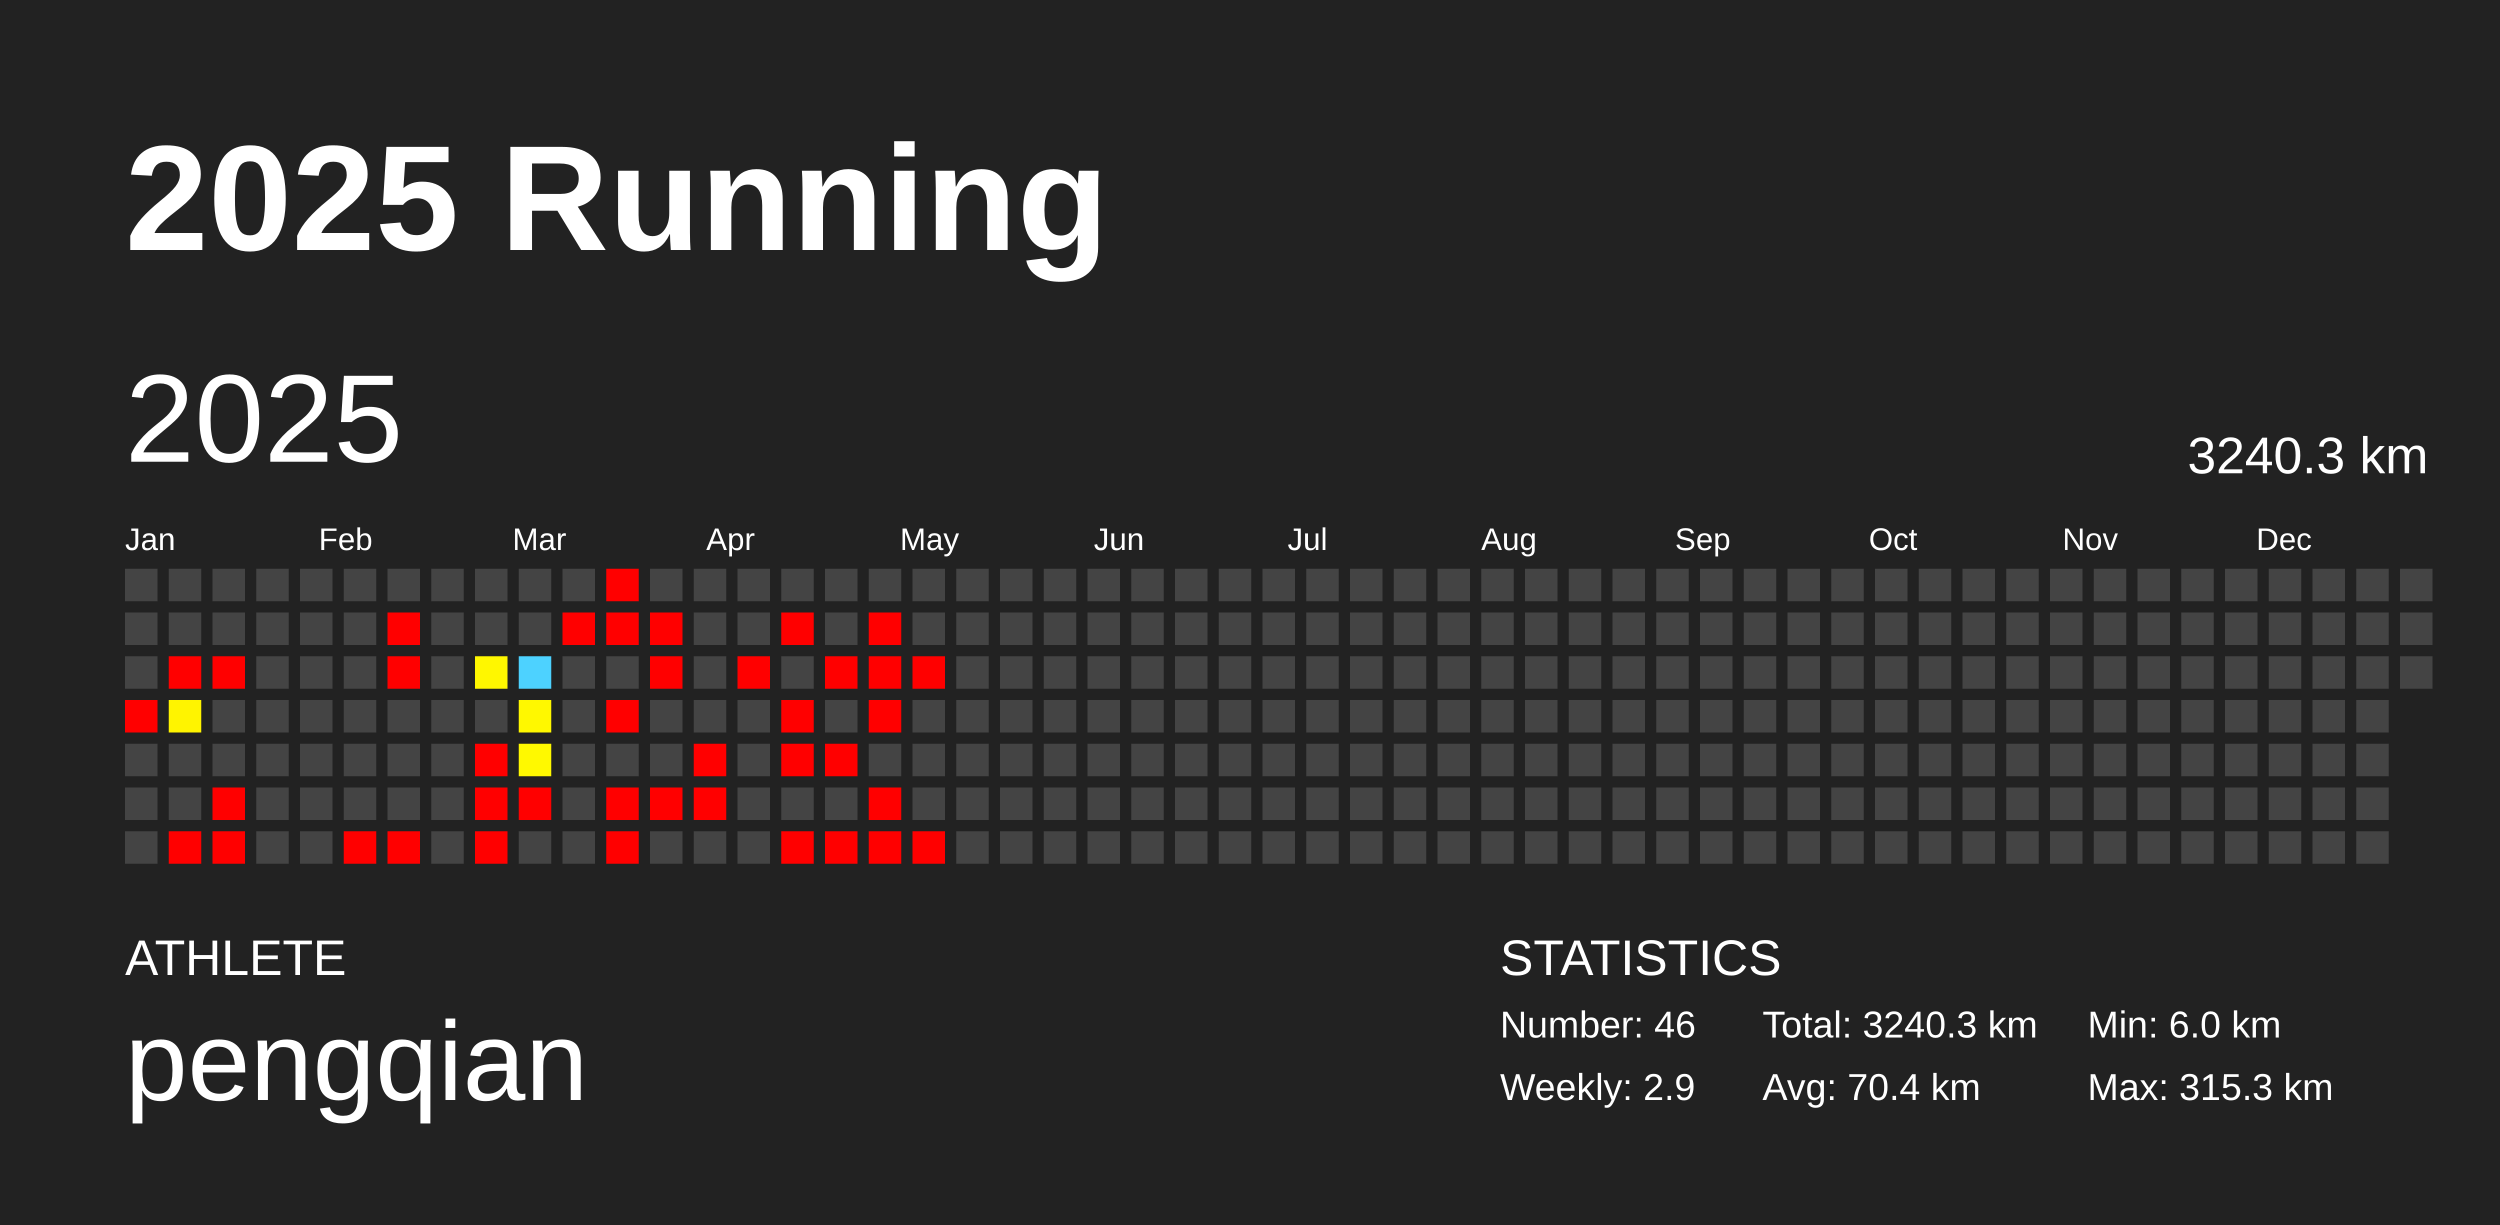
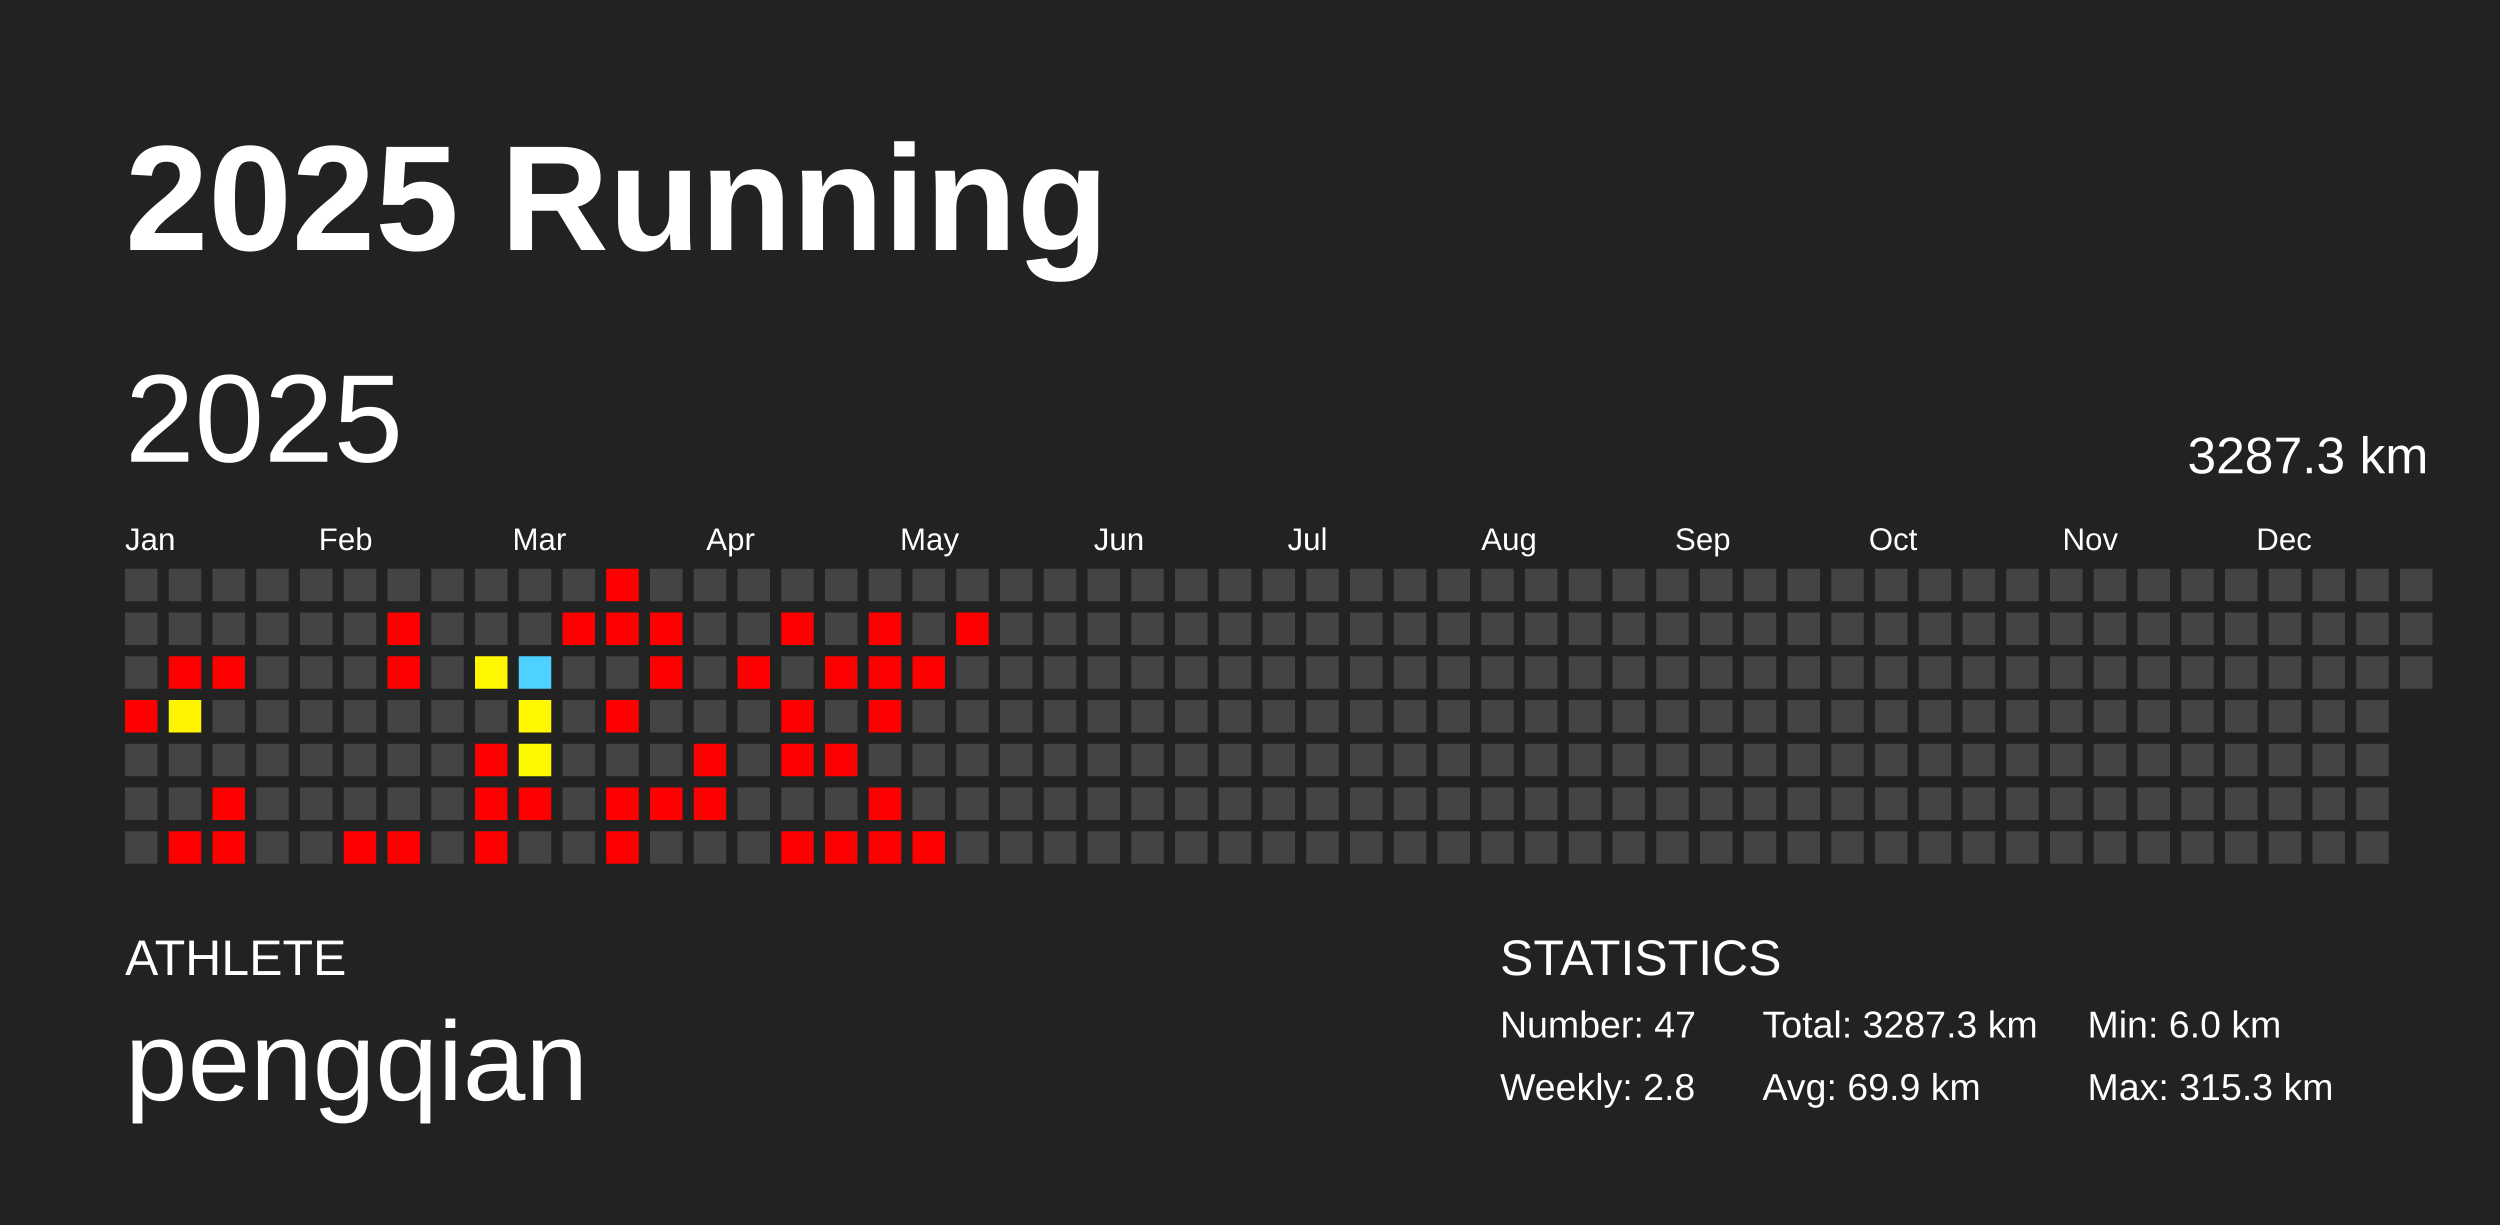
<svg xmlns="http://www.w3.org/2000/svg" baseProfile="full" height="98mm" version="1.1" viewBox="0,0,200,98" width="200mm">
  <defs />
  <rect fill="#222222" height="98" width="200" x="0" y="0" />
  <text fill="#FFFFFF" style="font-size:12px; font-family:Arial; font-weight:bold;" x="10" y="20">2025 Running</text>
  <text fill="#FFFFFF" style="font-size:4px; font-family:Arial" x="10" y="78">ATHLETE</text>
  <text fill="#FFFFFF" style="font-size:9px; font-family:Arial" x="10" y="88">pengqian</text>
  <text fill="#FFFFFF" style="font-size:4px; font-family:Arial" x="120" y="78">STATISTICS</text>
-   <text fill="#FFFFFF" style="font-size:3px; font-family:Arial" x="120" y="83">Number: 46</text>
-   <text fill="#FFFFFF" style="font-size:3px; font-family:Arial" x="120" y="88">Weekly: 2.9</text>
-   <text fill="#FFFFFF" style="font-size:3px; font-family:Arial" x="141" y="83">Total: 3240.3 km</text>
-   <text fill="#FFFFFF" style="font-size:3px; font-family:Arial" x="141" y="88">Avg: 70.4 km</text>
+   <text fill="#FFFFFF" style="font-size:3px; font-family:Arial" x="120" y="83">Number: 47</text>
+   <text fill="#FFFFFF" style="font-size:3px; font-family:Arial" x="120" y="88">Weekly: 2.8</text>
+   <text fill="#FFFFFF" style="font-size:3px; font-family:Arial" x="141" y="83">Total: 3287.3 km</text>
+   <text fill="#FFFFFF" style="font-size:3px; font-family:Arial" x="141" y="88">Avg: 69.9 km</text>
  <text fill="#FFFFFF" style="font-size:3px; font-family:Arial" x="167" y="83">Min: 6.0 km</text>
  <text fill="#FFFFFF" style="font-size:3px; font-family:Arial" x="167" y="88">Max: 315.3 km</text>
  <text dominant-baseline="hanging" fill="#FFFFFF" style="font-size:10.0px; font-family:Arial;" x="10" y="30">2025</text>
-   <text dominant-baseline="hanging" fill="#FFFFFF" style="font-size:4.125px; font-family:Arial;" x="175" y="35">3240.3 km</text>
+   <text dominant-baseline="hanging" fill="#FFFFFF" style="font-size:4.125px; font-family:Arial;" x="175" y="35">3287.3 km</text>
  <text fill="#FFFFFF" style="font-size:2.5px; font-family:Arial" x="10.0" y="44">Jan</text>
  <text fill="#FFFFFF" style="font-size:2.5px; font-family:Arial" x="25.5" y="44">Feb</text>
  <text fill="#FFFFFF" style="font-size:2.5px; font-family:Arial" x="41.0" y="44">Mar</text>
  <text fill="#FFFFFF" style="font-size:2.5px; font-family:Arial" x="56.5" y="44">Apr</text>
  <text fill="#FFFFFF" style="font-size:2.5px; font-family:Arial" x="72.0" y="44">May</text>
  <text fill="#FFFFFF" style="font-size:2.5px; font-family:Arial" x="87.5" y="44">Jun</text>
  <text fill="#FFFFFF" style="font-size:2.5px; font-family:Arial" x="103.0" y="44">Jul</text>
  <text fill="#FFFFFF" style="font-size:2.5px; font-family:Arial" x="118.5" y="44">Aug</text>
  <text fill="#FFFFFF" style="font-size:2.5px; font-family:Arial" x="134.0" y="44">Sep</text>
  <text fill="#FFFFFF" style="font-size:2.5px; font-family:Arial" x="149.5" y="44">Oct</text>
  <text fill="#FFFFFF" style="font-size:2.5px; font-family:Arial" x="165.0" y="44">Nov</text>
  <text fill="#FFFFFF" style="font-size:2.5px; font-family:Arial" x="180.5" y="44">Dec</text>
  <rect fill="#444444" height="2.6" width="2.6" x="10.0" y="45.5" />
  <rect fill="#444444" height="2.6" width="2.6" x="10.0" y="49.0" />
  <rect fill="#444444" height="2.6" width="2.6" x="10.0" y="52.5" />
  <rect fill="red" height="2.6" width="2.6" x="10.0" y="56.0" />
  <rect fill="#444444" height="2.6" width="2.6" x="10.0" y="59.5" />
  <rect fill="#444444" height="2.6" width="2.6" x="10.0" y="63.0" />
  <rect fill="#444444" height="2.6" width="2.6" x="10.0" y="66.5" />
  <rect fill="#444444" height="2.6" width="2.6" x="13.5" y="45.5" />
  <rect fill="#444444" height="2.6" width="2.6" x="13.5" y="49.0" />
  <rect fill="red" height="2.6" width="2.6" x="13.5" y="52.5" />
  <rect fill="#fff400" height="2.6" width="2.6" x="13.5" y="56.0" />
  <rect fill="#444444" height="2.6" width="2.6" x="13.5" y="59.5" />
  <rect fill="#444444" height="2.6" width="2.6" x="13.5" y="63.0" />
  <rect fill="red" height="2.6" width="2.6" x="13.5" y="66.5" />
  <rect fill="#444444" height="2.6" width="2.6" x="17.0" y="45.5" />
  <rect fill="#444444" height="2.6" width="2.6" x="17.0" y="49.0" />
  <rect fill="red" height="2.6" width="2.6" x="17.0" y="52.5" />
  <rect fill="#444444" height="2.6" width="2.6" x="17.0" y="56.0" />
  <rect fill="#444444" height="2.6" width="2.6" x="17.0" y="59.5" />
  <rect fill="red" height="2.6" width="2.6" x="17.0" y="63.0" />
  <rect fill="red" height="2.6" width="2.6" x="17.0" y="66.5" />
  <rect fill="#444444" height="2.6" width="2.6" x="20.5" y="45.5" />
  <rect fill="#444444" height="2.6" width="2.6" x="20.5" y="49.0" />
  <rect fill="#444444" height="2.6" width="2.6" x="20.5" y="52.5" />
  <rect fill="#444444" height="2.6" width="2.6" x="20.5" y="56.0" />
  <rect fill="#444444" height="2.6" width="2.6" x="20.5" y="59.5" />
  <rect fill="#444444" height="2.6" width="2.6" x="20.5" y="63.0" />
  <rect fill="#444444" height="2.6" width="2.6" x="20.5" y="66.5" />
  <rect fill="#444444" height="2.6" width="2.6" x="24.0" y="45.5" />
  <rect fill="#444444" height="2.6" width="2.6" x="24.0" y="49.0" />
  <rect fill="#444444" height="2.6" width="2.6" x="24.0" y="52.5" />
  <rect fill="#444444" height="2.6" width="2.6" x="24.0" y="56.0" />
  <rect fill="#444444" height="2.6" width="2.6" x="24.0" y="59.5" />
  <rect fill="#444444" height="2.6" width="2.6" x="24.0" y="63.0" />
  <rect fill="#444444" height="2.6" width="2.6" x="24.0" y="66.5" />
  <rect fill="#444444" height="2.6" width="2.6" x="27.5" y="45.5" />
  <rect fill="#444444" height="2.6" width="2.6" x="27.5" y="49.0" />
  <rect fill="#444444" height="2.6" width="2.6" x="27.5" y="52.5" />
  <rect fill="#444444" height="2.6" width="2.6" x="27.5" y="56.0" />
  <rect fill="#444444" height="2.6" width="2.6" x="27.5" y="59.5" />
  <rect fill="#444444" height="2.6" width="2.6" x="27.5" y="63.0" />
  <rect fill="red" height="2.6" width="2.6" x="27.5" y="66.5" />
  <rect fill="#444444" height="2.6" width="2.6" x="31.0" y="45.5" />
  <rect fill="red" height="2.6" width="2.6" x="31.0" y="49.0" />
  <rect fill="red" height="2.6" width="2.6" x="31.0" y="52.5" />
  <rect fill="#444444" height="2.6" width="2.6" x="31.0" y="56.0" />
  <rect fill="#444444" height="2.6" width="2.6" x="31.0" y="59.5" />
  <rect fill="#444444" height="2.6" width="2.6" x="31.0" y="63.0" />
  <rect fill="red" height="2.6" width="2.6" x="31.0" y="66.5" />
  <rect fill="#444444" height="2.6" width="2.6" x="34.5" y="45.5" />
  <rect fill="#444444" height="2.6" width="2.6" x="34.5" y="49.0" />
  <rect fill="#444444" height="2.6" width="2.6" x="34.5" y="52.5" />
  <rect fill="#444444" height="2.6" width="2.6" x="34.5" y="56.0" />
  <rect fill="#444444" height="2.6" width="2.6" x="34.5" y="59.5" />
  <rect fill="#444444" height="2.6" width="2.6" x="34.5" y="63.0" />
  <rect fill="#444444" height="2.6" width="2.6" x="34.5" y="66.5" />
  <rect fill="#444444" height="2.6" width="2.6" x="38.0" y="45.5" />
  <rect fill="#444444" height="2.6" width="2.6" x="38.0" y="49.0" />
  <rect fill="#fff700" height="2.6" width="2.6" x="38.0" y="52.5" />
  <rect fill="#444444" height="2.6" width="2.6" x="38.0" y="56.0" />
  <rect fill="red" height="2.6" width="2.6" x="38.0" y="59.5" />
  <rect fill="red" height="2.6" width="2.6" x="38.0" y="63.0" />
  <rect fill="red" height="2.6" width="2.6" x="38.0" y="66.5" />
  <rect fill="#444444" height="2.6" width="2.6" x="41.5" y="45.5" />
  <rect fill="#444444" height="2.6" width="2.6" x="41.5" y="49.0" />
  <rect fill="#4dd2ff" height="2.6" width="2.6" x="41.5" y="52.5" />
  <rect fill="#fff800" height="2.6" width="2.6" x="41.5" y="56.0" />
  <rect fill="#fff900" height="2.6" width="2.6" x="41.5" y="59.5" />
  <rect fill="red" height="2.6" width="2.6" x="41.5" y="63.0" />
  <rect fill="#444444" height="2.6" width="2.6" x="41.5" y="66.5" />
  <rect fill="#444444" height="2.6" width="2.6" x="45.0" y="45.5" />
  <rect fill="red" height="2.6" width="2.6" x="45.0" y="49.0" />
  <rect fill="#444444" height="2.6" width="2.6" x="45.0" y="52.5" />
  <rect fill="#444444" height="2.6" width="2.6" x="45.0" y="56.0" />
  <rect fill="#444444" height="2.6" width="2.6" x="45.0" y="59.5" />
  <rect fill="#444444" height="2.6" width="2.6" x="45.0" y="63.0" />
  <rect fill="#444444" height="2.6" width="2.6" x="45.0" y="66.5" />
  <rect fill="red" height="2.6" width="2.6" x="48.5" y="45.5" />
  <rect fill="red" height="2.6" width="2.6" x="48.5" y="49.0" />
  <rect fill="#444444" height="2.6" width="2.6" x="48.5" y="52.5" />
  <rect fill="red" height="2.6" width="2.6" x="48.5" y="56.0" />
  <rect fill="#444444" height="2.6" width="2.6" x="48.5" y="59.5" />
  <rect fill="red" height="2.6" width="2.6" x="48.5" y="63.0" />
  <rect fill="red" height="2.6" width="2.6" x="48.5" y="66.5" />
  <rect fill="#444444" height="2.6" width="2.6" x="52.0" y="45.5" />
  <rect fill="red" height="2.6" width="2.6" x="52.0" y="49.0" />
  <rect fill="red" height="2.6" width="2.6" x="52.0" y="52.5" />
  <rect fill="#444444" height="2.6" width="2.6" x="52.0" y="56.0" />
  <rect fill="#444444" height="2.6" width="2.6" x="52.0" y="59.5" />
  <rect fill="red" height="2.6" width="2.6" x="52.0" y="63.0" />
  <rect fill="#444444" height="2.6" width="2.6" x="52.0" y="66.5" />
  <rect fill="#444444" height="2.6" width="2.6" x="55.5" y="45.5" />
  <rect fill="#444444" height="2.6" width="2.6" x="55.5" y="49.0" />
  <rect fill="#444444" height="2.6" width="2.6" x="55.5" y="52.5" />
  <rect fill="#444444" height="2.6" width="2.6" x="55.5" y="56.0" />
  <rect fill="red" height="2.6" width="2.6" x="55.5" y="59.5" />
  <rect fill="red" height="2.6" width="2.6" x="55.5" y="63.0" />
  <rect fill="#444444" height="2.6" width="2.6" x="55.5" y="66.5" />
  <rect fill="#444444" height="2.6" width="2.6" x="59.0" y="45.5" />
  <rect fill="#444444" height="2.6" width="2.6" x="59.0" y="49.0" />
  <rect fill="red" height="2.6" width="2.6" x="59.0" y="52.5" />
  <rect fill="#444444" height="2.6" width="2.6" x="59.0" y="56.0" />
  <rect fill="#444444" height="2.6" width="2.6" x="59.0" y="59.5" />
  <rect fill="#444444" height="2.6" width="2.6" x="59.0" y="63.0" />
  <rect fill="#444444" height="2.6" width="2.6" x="59.0" y="66.5" />
  <rect fill="#444444" height="2.6" width="2.6" x="62.5" y="45.5" />
  <rect fill="red" height="2.6" width="2.6" x="62.5" y="49.0" />
  <rect fill="#444444" height="2.6" width="2.6" x="62.5" y="52.5" />
  <rect fill="red" height="2.6" width="2.6" x="62.5" y="56.0" />
  <rect fill="red" height="2.6" width="2.6" x="62.5" y="59.5" />
  <rect fill="#444444" height="2.6" width="2.6" x="62.5" y="63.0" />
  <rect fill="red" height="2.6" width="2.6" x="62.5" y="66.5" />
  <rect fill="#444444" height="2.6" width="2.6" x="66.0" y="45.5" />
  <rect fill="#444444" height="2.6" width="2.6" x="66.0" y="49.0" />
  <rect fill="red" height="2.6" width="2.6" x="66.0" y="52.5" />
  <rect fill="#444444" height="2.6" width="2.6" x="66.0" y="56.0" />
  <rect fill="red" height="2.6" width="2.6" x="66.0" y="59.5" />
  <rect fill="#444444" height="2.6" width="2.6" x="66.0" y="63.0" />
  <rect fill="red" height="2.6" width="2.6" x="66.0" y="66.5" />
  <rect fill="#444444" height="2.6" width="2.6" x="69.5" y="45.5" />
  <rect fill="red" height="2.6" width="2.6" x="69.5" y="49.0" />
  <rect fill="red" height="2.6" width="2.6" x="69.5" y="52.5" />
  <rect fill="red" height="2.6" width="2.6" x="69.5" y="56.0" />
  <rect fill="#444444" height="2.6" width="2.6" x="69.5" y="59.5" />
  <rect fill="red" height="2.6" width="2.6" x="69.5" y="63.0" />
  <rect fill="red" height="2.6" width="2.6" x="69.5" y="66.5" />
  <rect fill="#444444" height="2.6" width="2.6" x="73.0" y="45.5" />
  <rect fill="#444444" height="2.6" width="2.6" x="73.0" y="49.0" />
  <rect fill="red" height="2.6" width="2.6" x="73.0" y="52.5" />
  <rect fill="#444444" height="2.6" width="2.6" x="73.0" y="56.0" />
  <rect fill="#444444" height="2.6" width="2.6" x="73.0" y="59.5" />
  <rect fill="#444444" height="2.6" width="2.6" x="73.0" y="63.0" />
  <rect fill="red" height="2.6" width="2.6" x="73.0" y="66.5" />
  <rect fill="#444444" height="2.6" width="2.6" x="76.5" y="45.5" />
-   <rect fill="#444444" height="2.6" width="2.6" x="76.5" y="49.0" />
+   <rect fill="red" height="2.6" width="2.6" x="76.5" y="49.0" />
  <rect fill="#444444" height="2.6" width="2.6" x="76.5" y="52.5" />
  <rect fill="#444444" height="2.6" width="2.6" x="76.5" y="56.0" />
  <rect fill="#444444" height="2.6" width="2.6" x="76.5" y="59.5" />
  <rect fill="#444444" height="2.6" width="2.6" x="76.5" y="63.0" />
  <rect fill="#444444" height="2.6" width="2.6" x="76.5" y="66.5" />
  <rect fill="#444444" height="2.6" width="2.6" x="80.0" y="45.5" />
  <rect fill="#444444" height="2.6" width="2.6" x="80.0" y="49.0" />
  <rect fill="#444444" height="2.6" width="2.6" x="80.0" y="52.5" />
  <rect fill="#444444" height="2.6" width="2.6" x="80.0" y="56.0" />
  <rect fill="#444444" height="2.6" width="2.6" x="80.0" y="59.5" />
  <rect fill="#444444" height="2.6" width="2.6" x="80.0" y="63.0" />
  <rect fill="#444444" height="2.6" width="2.6" x="80.0" y="66.5" />
  <rect fill="#444444" height="2.6" width="2.6" x="83.5" y="45.5" />
  <rect fill="#444444" height="2.6" width="2.6" x="83.5" y="49.0" />
  <rect fill="#444444" height="2.6" width="2.6" x="83.5" y="52.5" />
  <rect fill="#444444" height="2.6" width="2.6" x="83.5" y="56.0" />
  <rect fill="#444444" height="2.6" width="2.6" x="83.5" y="59.5" />
  <rect fill="#444444" height="2.6" width="2.6" x="83.5" y="63.0" />
  <rect fill="#444444" height="2.6" width="2.6" x="83.5" y="66.5" />
  <rect fill="#444444" height="2.6" width="2.6" x="87.0" y="45.5" />
  <rect fill="#444444" height="2.6" width="2.6" x="87.0" y="49.0" />
  <rect fill="#444444" height="2.6" width="2.6" x="87.0" y="52.5" />
  <rect fill="#444444" height="2.6" width="2.6" x="87.0" y="56.0" />
  <rect fill="#444444" height="2.6" width="2.6" x="87.0" y="59.5" />
  <rect fill="#444444" height="2.6" width="2.6" x="87.0" y="63.0" />
  <rect fill="#444444" height="2.6" width="2.6" x="87.0" y="66.5" />
  <rect fill="#444444" height="2.6" width="2.6" x="90.5" y="45.5" />
  <rect fill="#444444" height="2.6" width="2.6" x="90.5" y="49.0" />
  <rect fill="#444444" height="2.6" width="2.6" x="90.5" y="52.5" />
  <rect fill="#444444" height="2.6" width="2.6" x="90.5" y="56.0" />
  <rect fill="#444444" height="2.6" width="2.6" x="90.5" y="59.5" />
  <rect fill="#444444" height="2.6" width="2.6" x="90.5" y="63.0" />
  <rect fill="#444444" height="2.6" width="2.6" x="90.5" y="66.5" />
  <rect fill="#444444" height="2.6" width="2.6" x="94.0" y="45.5" />
  <rect fill="#444444" height="2.6" width="2.6" x="94.0" y="49.0" />
  <rect fill="#444444" height="2.6" width="2.6" x="94.0" y="52.5" />
  <rect fill="#444444" height="2.6" width="2.6" x="94.0" y="56.0" />
  <rect fill="#444444" height="2.6" width="2.6" x="94.0" y="59.5" />
  <rect fill="#444444" height="2.6" width="2.6" x="94.0" y="63.0" />
  <rect fill="#444444" height="2.6" width="2.6" x="94.0" y="66.5" />
  <rect fill="#444444" height="2.6" width="2.6" x="97.5" y="45.5" />
  <rect fill="#444444" height="2.6" width="2.6" x="97.5" y="49.0" />
  <rect fill="#444444" height="2.6" width="2.6" x="97.5" y="52.5" />
  <rect fill="#444444" height="2.6" width="2.6" x="97.5" y="56.0" />
  <rect fill="#444444" height="2.6" width="2.6" x="97.5" y="59.5" />
  <rect fill="#444444" height="2.6" width="2.6" x="97.5" y="63.0" />
  <rect fill="#444444" height="2.6" width="2.6" x="97.5" y="66.5" />
  <rect fill="#444444" height="2.6" width="2.6" x="101.0" y="45.5" />
  <rect fill="#444444" height="2.6" width="2.6" x="101.0" y="49.0" />
  <rect fill="#444444" height="2.6" width="2.6" x="101.0" y="52.5" />
  <rect fill="#444444" height="2.6" width="2.6" x="101.0" y="56.0" />
  <rect fill="#444444" height="2.6" width="2.6" x="101.0" y="59.5" />
  <rect fill="#444444" height="2.6" width="2.6" x="101.0" y="63.0" />
  <rect fill="#444444" height="2.6" width="2.6" x="101.0" y="66.5" />
  <rect fill="#444444" height="2.6" width="2.6" x="104.5" y="45.5" />
  <rect fill="#444444" height="2.6" width="2.6" x="104.5" y="49.0" />
  <rect fill="#444444" height="2.6" width="2.6" x="104.5" y="52.5" />
  <rect fill="#444444" height="2.6" width="2.6" x="104.5" y="56.0" />
  <rect fill="#444444" height="2.6" width="2.6" x="104.5" y="59.5" />
  <rect fill="#444444" height="2.6" width="2.6" x="104.5" y="63.0" />
  <rect fill="#444444" height="2.6" width="2.6" x="104.5" y="66.5" />
  <rect fill="#444444" height="2.6" width="2.6" x="108.0" y="45.5" />
  <rect fill="#444444" height="2.6" width="2.6" x="108.0" y="49.0" />
  <rect fill="#444444" height="2.6" width="2.6" x="108.0" y="52.5" />
  <rect fill="#444444" height="2.6" width="2.6" x="108.0" y="56.0" />
  <rect fill="#444444" height="2.6" width="2.6" x="108.0" y="59.5" />
  <rect fill="#444444" height="2.6" width="2.6" x="108.0" y="63.0" />
  <rect fill="#444444" height="2.6" width="2.6" x="108.0" y="66.5" />
  <rect fill="#444444" height="2.6" width="2.6" x="111.5" y="45.5" />
  <rect fill="#444444" height="2.6" width="2.6" x="111.5" y="49.0" />
  <rect fill="#444444" height="2.6" width="2.6" x="111.5" y="52.5" />
  <rect fill="#444444" height="2.6" width="2.6" x="111.5" y="56.0" />
  <rect fill="#444444" height="2.6" width="2.6" x="111.5" y="59.5" />
  <rect fill="#444444" height="2.6" width="2.6" x="111.5" y="63.0" />
  <rect fill="#444444" height="2.6" width="2.6" x="111.5" y="66.5" />
  <rect fill="#444444" height="2.6" width="2.6" x="115.0" y="45.5" />
  <rect fill="#444444" height="2.6" width="2.6" x="115.0" y="49.0" />
  <rect fill="#444444" height="2.6" width="2.6" x="115.0" y="52.5" />
  <rect fill="#444444" height="2.6" width="2.6" x="115.0" y="56.0" />
  <rect fill="#444444" height="2.6" width="2.6" x="115.0" y="59.5" />
  <rect fill="#444444" height="2.6" width="2.6" x="115.0" y="63.0" />
  <rect fill="#444444" height="2.6" width="2.6" x="115.0" y="66.5" />
  <rect fill="#444444" height="2.6" width="2.6" x="118.5" y="45.5" />
  <rect fill="#444444" height="2.6" width="2.6" x="118.5" y="49.0" />
  <rect fill="#444444" height="2.6" width="2.6" x="118.5" y="52.5" />
  <rect fill="#444444" height="2.6" width="2.6" x="118.5" y="56.0" />
  <rect fill="#444444" height="2.6" width="2.6" x="118.5" y="59.5" />
  <rect fill="#444444" height="2.6" width="2.6" x="118.5" y="63.0" />
  <rect fill="#444444" height="2.6" width="2.6" x="118.5" y="66.5" />
  <rect fill="#444444" height="2.6" width="2.6" x="122.0" y="45.5" />
  <rect fill="#444444" height="2.6" width="2.6" x="122.0" y="49.0" />
  <rect fill="#444444" height="2.6" width="2.6" x="122.0" y="52.5" />
  <rect fill="#444444" height="2.6" width="2.6" x="122.0" y="56.0" />
  <rect fill="#444444" height="2.6" width="2.6" x="122.0" y="59.5" />
  <rect fill="#444444" height="2.6" width="2.6" x="122.0" y="63.0" />
  <rect fill="#444444" height="2.6" width="2.6" x="122.0" y="66.5" />
  <rect fill="#444444" height="2.6" width="2.6" x="125.5" y="45.5" />
  <rect fill="#444444" height="2.6" width="2.6" x="125.5" y="49.0" />
  <rect fill="#444444" height="2.6" width="2.6" x="125.5" y="52.5" />
  <rect fill="#444444" height="2.6" width="2.6" x="125.5" y="56.0" />
  <rect fill="#444444" height="2.6" width="2.6" x="125.5" y="59.5" />
  <rect fill="#444444" height="2.6" width="2.6" x="125.5" y="63.0" />
  <rect fill="#444444" height="2.6" width="2.6" x="125.5" y="66.5" />
  <rect fill="#444444" height="2.6" width="2.6" x="129.0" y="45.5" />
  <rect fill="#444444" height="2.6" width="2.6" x="129.0" y="49.0" />
  <rect fill="#444444" height="2.6" width="2.6" x="129.0" y="52.5" />
  <rect fill="#444444" height="2.6" width="2.6" x="129.0" y="56.0" />
  <rect fill="#444444" height="2.6" width="2.6" x="129.0" y="59.5" />
  <rect fill="#444444" height="2.6" width="2.6" x="129.0" y="63.0" />
  <rect fill="#444444" height="2.6" width="2.6" x="129.0" y="66.5" />
  <rect fill="#444444" height="2.6" width="2.6" x="132.5" y="45.5" />
  <rect fill="#444444" height="2.6" width="2.6" x="132.5" y="49.0" />
  <rect fill="#444444" height="2.6" width="2.6" x="132.5" y="52.5" />
  <rect fill="#444444" height="2.6" width="2.6" x="132.5" y="56.0" />
  <rect fill="#444444" height="2.6" width="2.6" x="132.5" y="59.5" />
  <rect fill="#444444" height="2.6" width="2.6" x="132.5" y="63.0" />
  <rect fill="#444444" height="2.6" width="2.6" x="132.5" y="66.5" />
  <rect fill="#444444" height="2.6" width="2.6" x="136.0" y="45.5" />
  <rect fill="#444444" height="2.6" width="2.6" x="136.0" y="49.0" />
  <rect fill="#444444" height="2.6" width="2.6" x="136.0" y="52.5" />
  <rect fill="#444444" height="2.6" width="2.6" x="136.0" y="56.0" />
  <rect fill="#444444" height="2.6" width="2.6" x="136.0" y="59.5" />
  <rect fill="#444444" height="2.6" width="2.6" x="136.0" y="63.0" />
  <rect fill="#444444" height="2.6" width="2.6" x="136.0" y="66.5" />
  <rect fill="#444444" height="2.6" width="2.6" x="139.5" y="45.5" />
  <rect fill="#444444" height="2.6" width="2.6" x="139.5" y="49.0" />
  <rect fill="#444444" height="2.6" width="2.6" x="139.5" y="52.5" />
  <rect fill="#444444" height="2.6" width="2.6" x="139.5" y="56.0" />
  <rect fill="#444444" height="2.6" width="2.6" x="139.5" y="59.5" />
  <rect fill="#444444" height="2.6" width="2.6" x="139.5" y="63.0" />
  <rect fill="#444444" height="2.6" width="2.6" x="139.5" y="66.5" />
  <rect fill="#444444" height="2.6" width="2.6" x="143.0" y="45.5" />
  <rect fill="#444444" height="2.6" width="2.6" x="143.0" y="49.0" />
  <rect fill="#444444" height="2.6" width="2.6" x="143.0" y="52.5" />
  <rect fill="#444444" height="2.6" width="2.6" x="143.0" y="56.0" />
  <rect fill="#444444" height="2.6" width="2.6" x="143.0" y="59.5" />
  <rect fill="#444444" height="2.6" width="2.6" x="143.0" y="63.0" />
  <rect fill="#444444" height="2.6" width="2.6" x="143.0" y="66.5" />
  <rect fill="#444444" height="2.6" width="2.6" x="146.5" y="45.5" />
  <rect fill="#444444" height="2.6" width="2.6" x="146.5" y="49.0" />
  <rect fill="#444444" height="2.6" width="2.6" x="146.5" y="52.5" />
  <rect fill="#444444" height="2.6" width="2.6" x="146.5" y="56.0" />
  <rect fill="#444444" height="2.6" width="2.6" x="146.5" y="59.5" />
  <rect fill="#444444" height="2.6" width="2.6" x="146.5" y="63.0" />
  <rect fill="#444444" height="2.6" width="2.6" x="146.5" y="66.5" />
  <rect fill="#444444" height="2.6" width="2.6" x="150.0" y="45.5" />
  <rect fill="#444444" height="2.6" width="2.6" x="150.0" y="49.0" />
  <rect fill="#444444" height="2.6" width="2.6" x="150.0" y="52.5" />
  <rect fill="#444444" height="2.6" width="2.6" x="150.0" y="56.0" />
  <rect fill="#444444" height="2.6" width="2.6" x="150.0" y="59.5" />
  <rect fill="#444444" height="2.6" width="2.6" x="150.0" y="63.0" />
  <rect fill="#444444" height="2.6" width="2.6" x="150.0" y="66.5" />
  <rect fill="#444444" height="2.6" width="2.6" x="153.5" y="45.5" />
  <rect fill="#444444" height="2.6" width="2.6" x="153.5" y="49.0" />
  <rect fill="#444444" height="2.6" width="2.6" x="153.5" y="52.5" />
  <rect fill="#444444" height="2.6" width="2.6" x="153.5" y="56.0" />
  <rect fill="#444444" height="2.6" width="2.6" x="153.5" y="59.5" />
  <rect fill="#444444" height="2.6" width="2.6" x="153.5" y="63.0" />
  <rect fill="#444444" height="2.6" width="2.6" x="153.5" y="66.5" />
  <rect fill="#444444" height="2.6" width="2.6" x="157.0" y="45.5" />
  <rect fill="#444444" height="2.6" width="2.6" x="157.0" y="49.0" />
  <rect fill="#444444" height="2.6" width="2.6" x="157.0" y="52.5" />
  <rect fill="#444444" height="2.6" width="2.6" x="157.0" y="56.0" />
  <rect fill="#444444" height="2.6" width="2.6" x="157.0" y="59.5" />
  <rect fill="#444444" height="2.6" width="2.6" x="157.0" y="63.0" />
  <rect fill="#444444" height="2.6" width="2.6" x="157.0" y="66.5" />
  <rect fill="#444444" height="2.6" width="2.6" x="160.5" y="45.5" />
  <rect fill="#444444" height="2.6" width="2.6" x="160.5" y="49.0" />
  <rect fill="#444444" height="2.6" width="2.6" x="160.5" y="52.5" />
  <rect fill="#444444" height="2.6" width="2.6" x="160.5" y="56.0" />
  <rect fill="#444444" height="2.6" width="2.6" x="160.5" y="59.5" />
  <rect fill="#444444" height="2.6" width="2.6" x="160.5" y="63.0" />
  <rect fill="#444444" height="2.6" width="2.6" x="160.5" y="66.5" />
  <rect fill="#444444" height="2.6" width="2.6" x="164.0" y="45.5" />
  <rect fill="#444444" height="2.6" width="2.6" x="164.0" y="49.0" />
  <rect fill="#444444" height="2.6" width="2.6" x="164.0" y="52.5" />
  <rect fill="#444444" height="2.6" width="2.6" x="164.0" y="56.0" />
  <rect fill="#444444" height="2.6" width="2.6" x="164.0" y="59.5" />
  <rect fill="#444444" height="2.6" width="2.6" x="164.0" y="63.0" />
  <rect fill="#444444" height="2.6" width="2.6" x="164.0" y="66.5" />
  <rect fill="#444444" height="2.6" width="2.6" x="167.5" y="45.5" />
  <rect fill="#444444" height="2.6" width="2.6" x="167.5" y="49.0" />
  <rect fill="#444444" height="2.6" width="2.6" x="167.5" y="52.5" />
  <rect fill="#444444" height="2.6" width="2.6" x="167.5" y="56.0" />
  <rect fill="#444444" height="2.6" width="2.6" x="167.5" y="59.5" />
  <rect fill="#444444" height="2.6" width="2.6" x="167.5" y="63.0" />
  <rect fill="#444444" height="2.6" width="2.6" x="167.5" y="66.5" />
  <rect fill="#444444" height="2.6" width="2.6" x="171.0" y="45.5" />
  <rect fill="#444444" height="2.6" width="2.6" x="171.0" y="49.0" />
  <rect fill="#444444" height="2.6" width="2.6" x="171.0" y="52.5" />
  <rect fill="#444444" height="2.6" width="2.6" x="171.0" y="56.0" />
  <rect fill="#444444" height="2.6" width="2.6" x="171.0" y="59.5" />
  <rect fill="#444444" height="2.6" width="2.6" x="171.0" y="63.0" />
  <rect fill="#444444" height="2.6" width="2.6" x="171.0" y="66.5" />
  <rect fill="#444444" height="2.6" width="2.6" x="174.5" y="45.5" />
  <rect fill="#444444" height="2.6" width="2.6" x="174.5" y="49.0" />
  <rect fill="#444444" height="2.6" width="2.6" x="174.5" y="52.5" />
  <rect fill="#444444" height="2.6" width="2.6" x="174.5" y="56.0" />
  <rect fill="#444444" height="2.6" width="2.6" x="174.5" y="59.5" />
  <rect fill="#444444" height="2.6" width="2.6" x="174.5" y="63.0" />
  <rect fill="#444444" height="2.6" width="2.6" x="174.5" y="66.5" />
  <rect fill="#444444" height="2.6" width="2.6" x="178.0" y="45.5" />
  <rect fill="#444444" height="2.6" width="2.6" x="178.0" y="49.0" />
  <rect fill="#444444" height="2.6" width="2.6" x="178.0" y="52.5" />
  <rect fill="#444444" height="2.6" width="2.6" x="178.0" y="56.0" />
  <rect fill="#444444" height="2.6" width="2.6" x="178.0" y="59.5" />
  <rect fill="#444444" height="2.6" width="2.6" x="178.0" y="63.0" />
  <rect fill="#444444" height="2.6" width="2.6" x="178.0" y="66.5" />
  <rect fill="#444444" height="2.6" width="2.6" x="181.5" y="45.5" />
  <rect fill="#444444" height="2.6" width="2.6" x="181.5" y="49.0" />
  <rect fill="#444444" height="2.6" width="2.6" x="181.5" y="52.5" />
  <rect fill="#444444" height="2.6" width="2.6" x="181.5" y="56.0" />
  <rect fill="#444444" height="2.6" width="2.6" x="181.5" y="59.5" />
  <rect fill="#444444" height="2.6" width="2.6" x="181.5" y="63.0" />
  <rect fill="#444444" height="2.6" width="2.6" x="181.5" y="66.5" />
  <rect fill="#444444" height="2.6" width="2.6" x="185.0" y="45.5" />
  <rect fill="#444444" height="2.6" width="2.6" x="185.0" y="49.0" />
  <rect fill="#444444" height="2.6" width="2.6" x="185.0" y="52.5" />
  <rect fill="#444444" height="2.6" width="2.6" x="185.0" y="56.0" />
  <rect fill="#444444" height="2.6" width="2.6" x="185.0" y="59.5" />
  <rect fill="#444444" height="2.6" width="2.6" x="185.0" y="63.0" />
  <rect fill="#444444" height="2.6" width="2.6" x="185.0" y="66.5" />
  <rect fill="#444444" height="2.6" width="2.6" x="188.5" y="45.5" />
  <rect fill="#444444" height="2.6" width="2.6" x="188.5" y="49.0" />
  <rect fill="#444444" height="2.6" width="2.6" x="188.5" y="52.5" />
  <rect fill="#444444" height="2.6" width="2.6" x="188.5" y="56.0" />
  <rect fill="#444444" height="2.6" width="2.6" x="188.5" y="59.5" />
  <rect fill="#444444" height="2.6" width="2.6" x="188.5" y="63.0" />
  <rect fill="#444444" height="2.6" width="2.6" x="188.5" y="66.5" />
  <rect fill="#444444" height="2.6" width="2.6" x="192.0" y="45.5" />
  <rect fill="#444444" height="2.6" width="2.6" x="192.0" y="49.0" />
  <rect fill="#444444" height="2.6" width="2.6" x="192.0" y="52.5" />
</svg>
